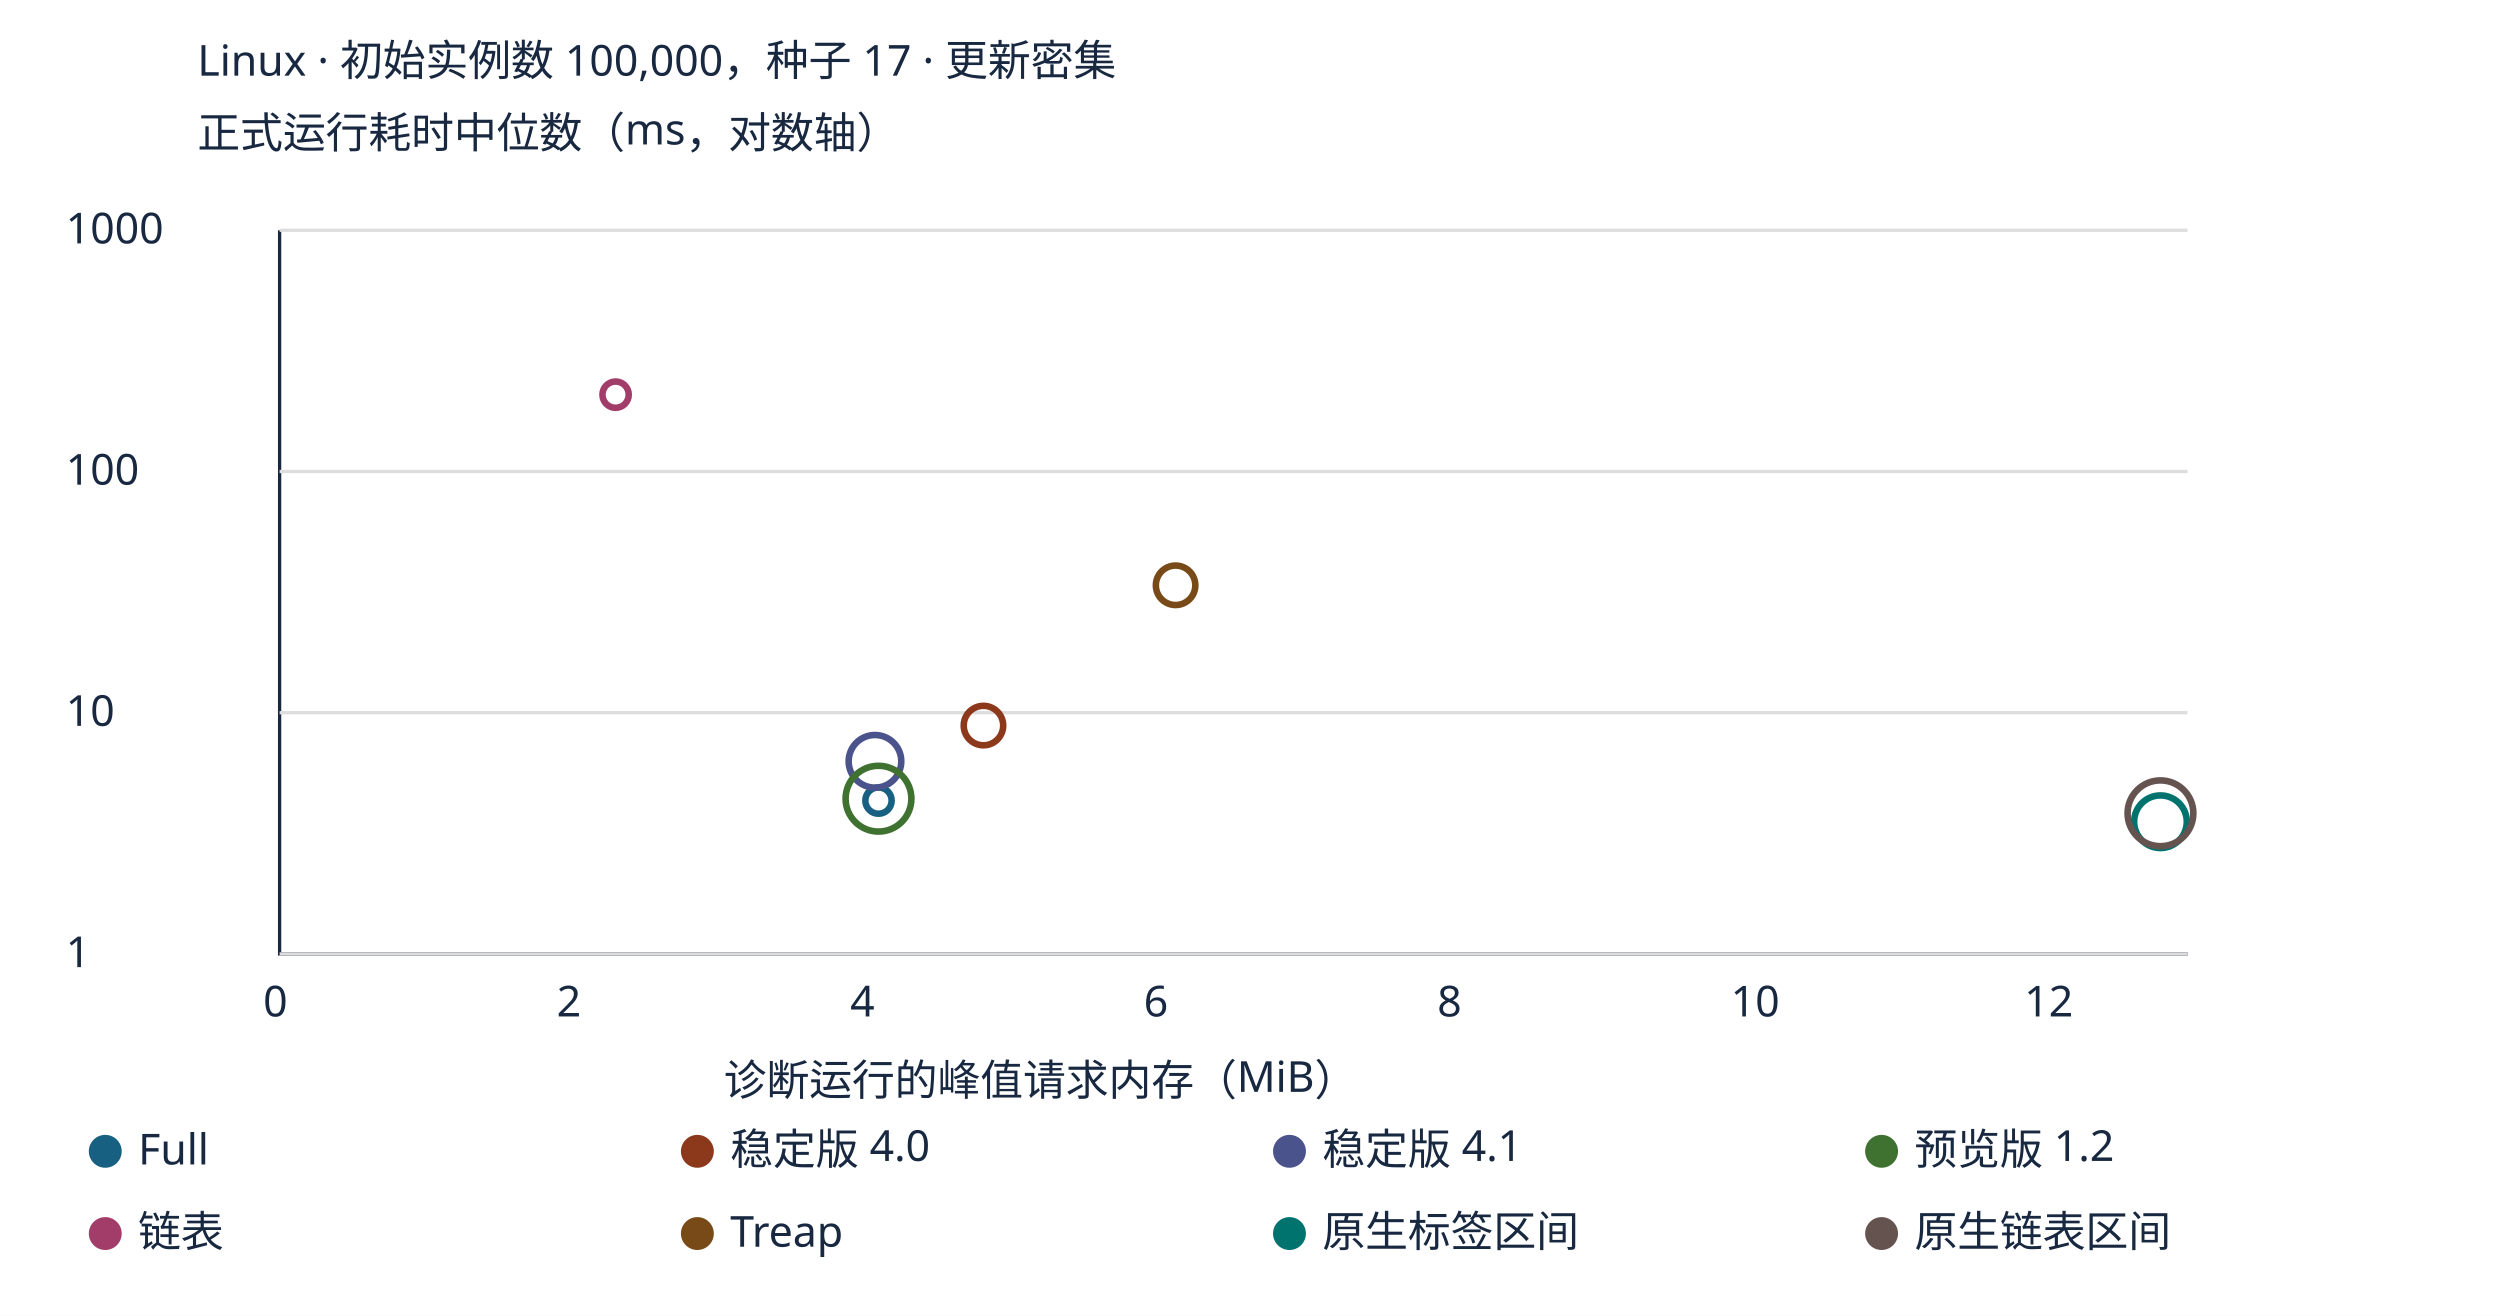
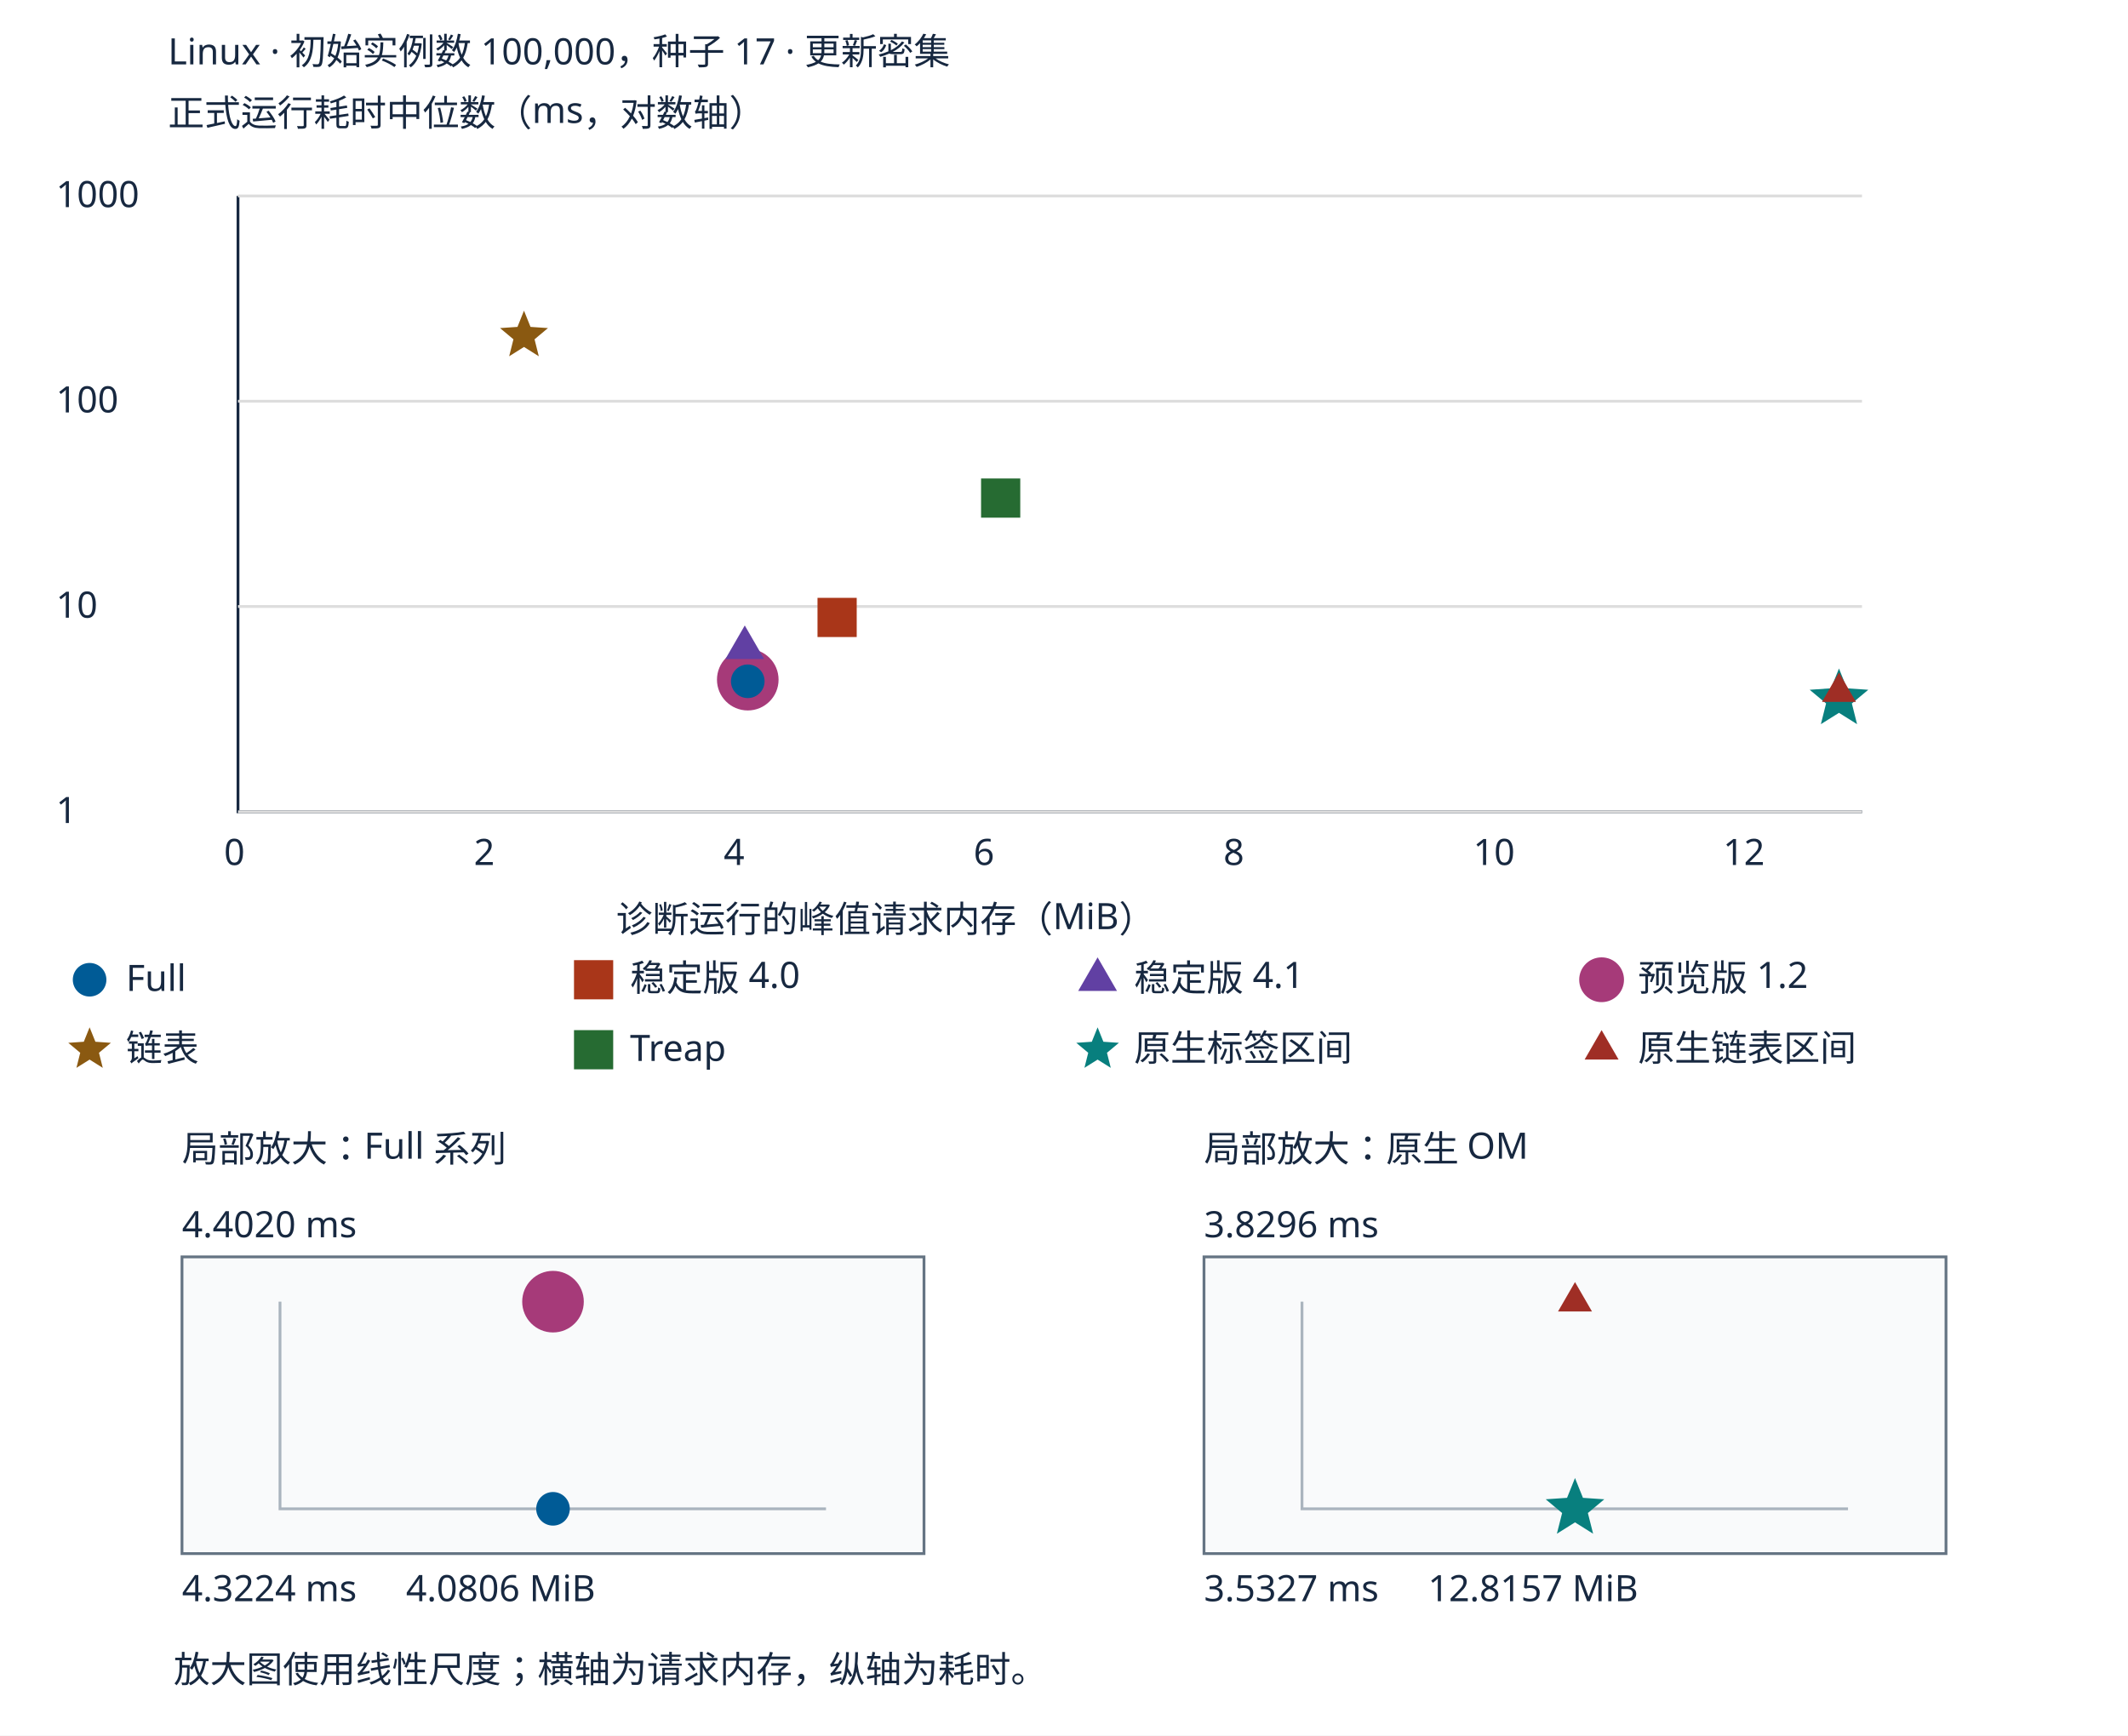
- <svg xmlns="http://www.w3.org/2000/svg" viewBox="0 0 760 400" role="img">
+ <svg xmlns="http://www.w3.org/2000/svg" viewBox="0 0 760 620" role="img">
  <rect width="100%" height="100%" fill="white" />
  <g font-family="sans-serif" font-size="13" fill="#172840">
    <text x="60" y="23">Linux · 初始实例数 100,000，种子 17 · 更新密集</text>
    <text x="60" y="45">正式运行耗时中位数（ms，对数轴）</text>
    <path d="M85 70v220h580" fill="none" stroke="#172840" />
    <text x="20" y="294.0">1</text>
    <path d="M85 290.0h580" stroke="#ddd" />
    <text x="20" y="220.667">10</text>
    <path d="M85 216.667h580" stroke="#ddd" />
    <text x="20" y="147.333">100</text>
    <path d="M85 143.333h580" stroke="#ddd" />
    <text x="20" y="74.0">1000</text>
    <path d="M85 70.0h580" stroke="#ddd" />
    <text x="80.0" y="309">0</text>
    <text x="169.231" y="309">2</text>
    <text x="258.462" y="309">4</text>
    <text x="347.692" y="309">6</text>
    <text x="436.923" y="309">8</text>
    <text x="526.154" y="309">10</text>
    <text x="615.385" y="309">12</text>
    <text x="220" y="333">诊断运行的峰值请求内存（MiB）</text>
-     <circle cx="267.06" cy="243.38" r="4" fill="none" stroke="#176082" stroke-width="2" />
-     <circle cx="32" cy="350" r="5" fill="#176082" />
-     <text x="42" y="354">Full</text>
-     <circle cx="298.97" cy="220.57" r="6" fill="none" stroke="#8c391b" stroke-width="2" />
-     <circle cx="212" cy="350" r="5" fill="#8c391b" />
-     <text x="222" y="354">稳定版 4.0</text>
-     <circle cx="265.99" cy="231.44" r="8" fill="none" stroke="#4b538c" stroke-width="2" />
-     <circle cx="392" cy="350" r="5" fill="#4b538c" />
-     <text x="402" y="354">稳定版 4.1</text>
-     <circle cx="267.06" cy="242.80" r="10" fill="none" stroke="#3f7130" stroke-width="2" />
-     <circle cx="572" cy="350" r="5" fill="#3f7130" />
-     <text x="582" y="354">预览版 1.2</text>
-     <circle cx="187.14" cy="119.98" r="4" fill="none" stroke="#a13d68" stroke-width="2" />
-     <circle cx="32" cy="375" r="5" fill="#a13d68" />
-     <text x="42" y="379">链表</text>
-     <circle cx="357.38" cy="177.93" r="6" fill="none" stroke="#784a18" stroke-width="2" />
-     <circle cx="212" cy="375" r="5" fill="#784a18" />
-     <text x="222" y="379">Treap</text>
-     <circle cx="656.78" cy="249.81" r="8" fill="none" stroke="#00736f" stroke-width="2" />
-     <circle cx="392" cy="375" r="5" fill="#00736f" />
-     <text x="402" y="379">原生标签区间</text>
-     <circle cx="656.78" cy="247.24" r="10" fill="none" stroke="#655350" stroke-width="2" />
-     <circle cx="572" cy="375" r="5" fill="#655350" />
-     <text x="582" y="379">原生链表区间</text>
+     <circle cx="267.06" cy="242.80" r="11" fill="#a63a79" />
+     <polygon points="656.78,238.81 659.62,245.89 667.24,246.41 661.38,251.30 663.24,258.70 656.78,254.65 650.31,258.70 652.17,251.30 646.31,246.41 653.93,245.89" fill="#087f7e" />
+     <polygon points="187.14,110.98 189.47,116.78 195.70,117.20 190.91,121.21 192.43,127.27 187.14,123.94 181.85,127.27 183.37,121.21 178.58,117.20 184.81,116.78" fill="#8a5911" />
+     <polygon points="265.99,223.44 272.92,235.44 259.06,235.44" fill="#6140a3" />
+     <rect x="291.97" y="213.57" width="14" height="14" fill="#a93619" />
+     <rect x="350.38" y="170.93" width="14" height="14" fill="#266b32" />
+     <polygon points="656.78,240.24 662.84,250.74 650.71,250.74" fill="#9f2e25" />
+     <circle cx="267.06" cy="243.38" r="6" fill="#005b96" />
+     <circle cx="32.00" cy="350.00" r="6" fill="#005b96" />
+     <text x="45" y="354">Full</text>
+     <rect x="205.00" y="343.00" width="14" height="14" fill="#a93619" />
+     <text x="225" y="354">稳定版 4.0</text>
+     <polygon points="392.00,342.00 398.93,354.00 385.07,354.00" fill="#6140a3" />
+     <text x="405" y="354">稳定版 4.1</text>
+     <circle cx="572.00" cy="350.00" r="8" fill="#a63a79" />
+     <text x="585" y="354">预览版 1.2</text>
+     <polygon points="32.00,367.00 34.07,372.15 39.61,372.53 35.35,376.09 36.70,381.47 32.00,378.52 27.30,381.47 28.65,376.09 24.39,372.53 29.93,372.15" fill="#8a5911" />
+     <text x="45" y="379">链表</text>
+     <rect x="205.00" y="368.00" width="14" height="14" fill="#266b32" />
+     <text x="225" y="379">Treap</text>
+     <polygon points="392.00,367.00 394.07,372.15 399.61,372.53 395.35,376.09 396.70,381.47 392.00,378.52 387.30,381.47 388.65,376.09 384.39,372.53 389.93,372.15" fill="#087f7e" />
+     <text x="405" y="379">原生标签区间</text>
+     <polygon points="572.00,368.00 578.06,378.50 565.94,378.50" fill="#9f2e25" />
+     <text x="585" y="379">原生链表区间</text>
+     <text x="65" y="415">局部放大：Full 系列</text>
+     <rect x="65" y="449" width="265" height="106" fill="#f9fafb" stroke="#657483" />
+     <path d="M100 465v74h195" fill="none" stroke="#aab4be" />
+     <text x="65" y="442">4.4020 ms</text>
+     <text x="65" y="572">4.3224 ms</text>
+     <text x="145" y="572">4.0806 MiB</text>
+     <circle cx="197.50" cy="465.00" r="11" fill="#a63a79" />
+     <circle cx="197.50" cy="539.00" r="6" fill="#005b96" />
+     <text x="430" y="415">局部放大：原生 OM</text>
+     <rect x="430" y="449" width="265" height="106" fill="#f9fafb" stroke="#657483" />
+     <path d="M465 465v74h195" fill="none" stroke="#aab4be" />
+     <text x="430" y="442">3.8296 ms</text>
+     <text x="430" y="572">3.5327 ms</text>
+     <text x="510" y="572">12.8157 MiB</text>
+     <polygon points="562.50,528.00 565.34,535.08 572.96,535.60 567.10,540.50 568.97,547.90 562.50,543.84 556.03,547.90 557.90,540.50 552.04,535.60 559.66,535.08" fill="#087f7e" />
+     <polygon points="562.50,458.00 568.56,468.50 556.44,468.50" fill="#9f2e25" />
+     <text x="62" y="601">放大图使用线性尺度；横轴为请求内存，纵轴为耗时。</text>
  </g>
</svg>
